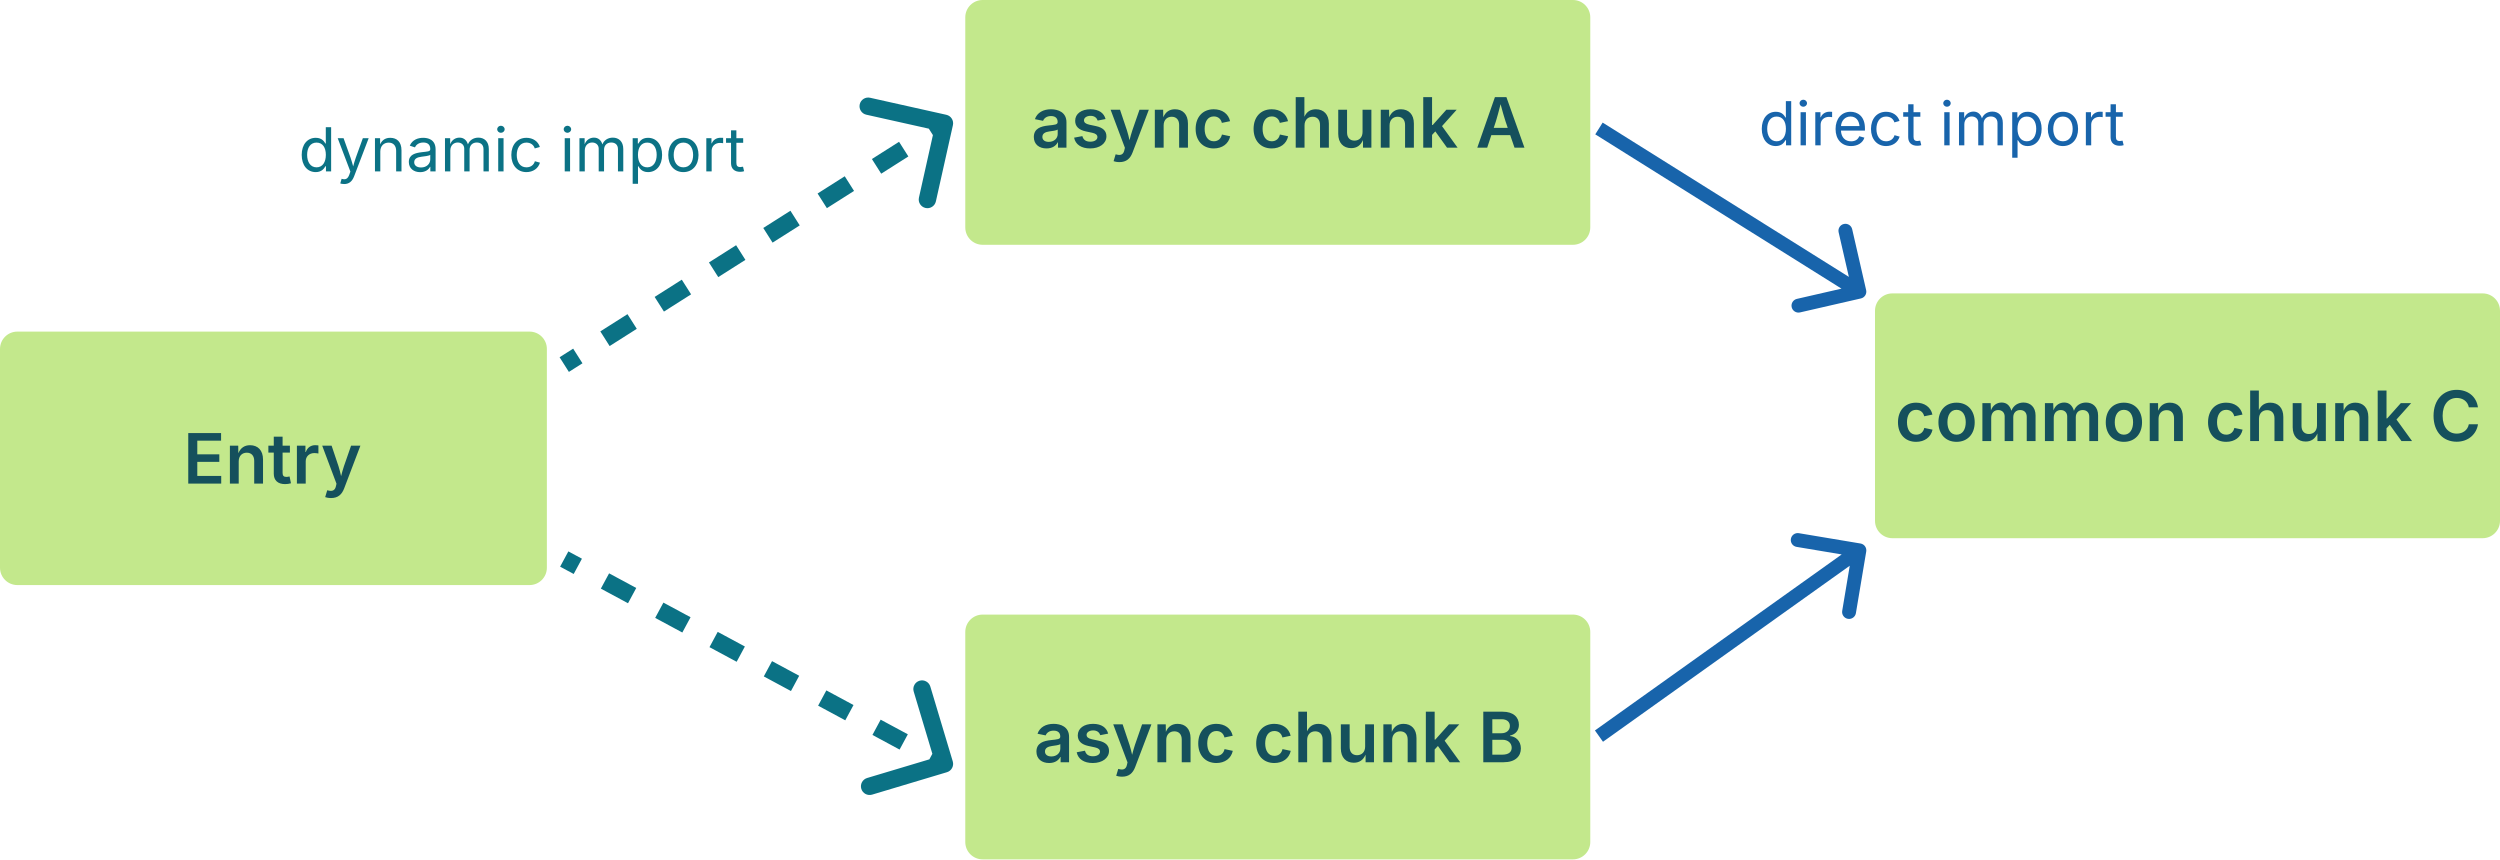
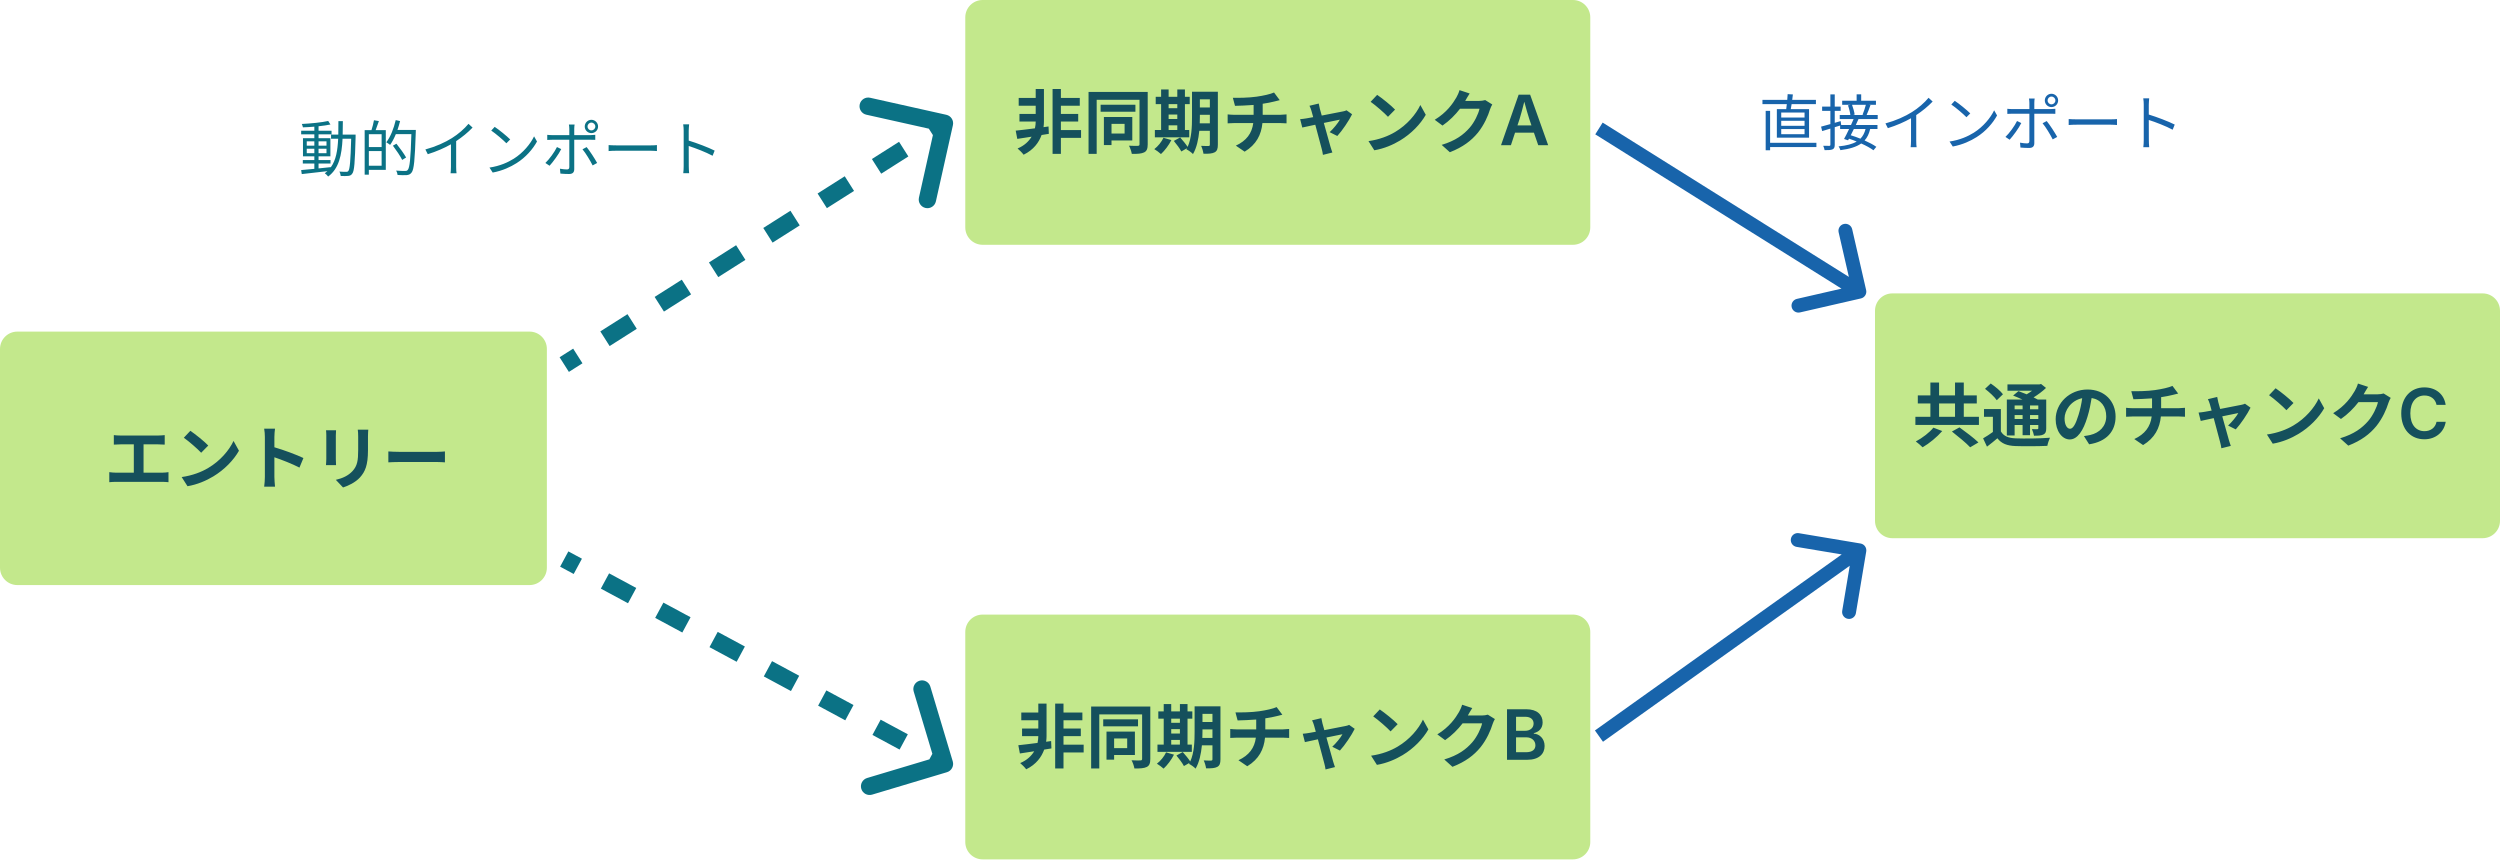
<svg xmlns="http://www.w3.org/2000/svg" viewBox="0 0 1440 495" fill="none">
  <rect y="191" width="315" height="146" rx="10" fill="#C3E88C" />
  <text fill="#15505C" xml:space="preserve" style="white-space: pre" font-family="Inter" font-size="40" font-weight="600" letter-spacing="0em">
-     <tspan x="105.5" y="278.545">Entry</tspan>
+     <tspan x="60" y="278.545">エントリー</tspan>
  </text>
  <rect x="556" width="360" height="141" rx="10" fill="#C3E88C" />
  <text fill="#15505C" xml:space="preserve" style="white-space: pre" font-family="Inter" font-size="40" font-weight="600" letter-spacing="0em">
-     <tspan x="594" y="85.046">async chunk A</tspan>
+     <tspan x="584" y="85.046">非同期チャンクA</tspan>
  </text>
  <rect x="1080" y="169" width="360" height="141" rx="10" fill="#C3E88C" />
  <text fill="#15505C" xml:space="preserve" style="white-space: pre" font-family="Inter" font-size="40" font-weight="600" letter-spacing="0em">
-     <tspan x="1091.5" y="254.045">common chunk C</tspan>
+     <tspan x="1101.5" y="254.045">共通のチャンクC</tspan>
  </text>
  <rect x="556" y="354" width="360" height="141" rx="10" fill="#C3E88C" />
  <text fill="#15505C" xml:space="preserve" style="white-space: pre" font-family="Inter" font-size="40" font-weight="600" letter-spacing="0em">
-     <tspan x="595.5" y="439.045">async chunk B</tspan>
+     <tspan x="585.5" y="439.045">非同期チャンクB</tspan>
  </text>
  <path d="M546.44 71.545C546.741 70.198 545.893 68.861 544.545 68.56L522.587 63.653C521.239 63.352 519.903 64.2 519.602 65.548C519.301 66.895 520.149 68.232 521.496 68.533L541.015 72.895L536.653 92.413C536.352 93.761 537.2 95.097 538.548 95.398C539.895 95.699 541.232 94.851 541.533 93.504L546.44 71.545ZM326.34 212.111L334.161 207.146L331.482 202.925L323.66 207.889L326.34 212.111ZM349.804 197.218L365.447 187.289L362.767 183.068L347.125 192.996L349.804 197.218ZM381.09 177.361L396.733 167.432L394.053 163.211L378.41 173.139L381.09 177.361ZM412.375 157.504L428.018 147.575L425.339 143.354L409.696 153.282L412.375 157.504ZM443.661 137.646L459.304 127.718L456.625 123.496L440.982 133.425L443.661 137.646ZM474.947 117.789L490.59 107.861L487.91 103.639L472.267 113.568L474.947 117.789ZM506.233 97.932L521.875 88.004L519.196 83.782L503.553 93.711L506.233 97.932ZM537.518 78.075L545.34 73.111L542.66 68.889L534.839 73.854L537.518 78.075ZM548.88 72.09C549.482 69.395 547.785 66.723 545.09 66.12L501.174 56.306C498.479 55.704 495.806 57.401 495.203 60.096C494.601 62.791 496.298 65.464 498.993 66.066L538.03 74.789L529.307 113.826C528.704 116.521 530.401 119.194 533.096 119.796C535.791 120.399 538.464 118.702 539.066 116.007L548.88 72.09ZM327.679 214.221L335.501 209.257L330.142 200.814L322.321 205.779L327.679 214.221ZM351.144 199.329L366.787 189.4L361.428 180.957L345.785 190.886L351.144 199.329ZM382.429 179.471L398.072 169.543L392.713 161.1L377.071 171.029L382.429 179.471ZM413.715 159.614L429.358 149.686L423.999 141.243L408.356 151.171L413.715 159.614ZM445.001 139.757L460.644 129.829L455.285 121.386L439.642 131.314L445.001 139.757ZM476.287 119.9L491.929 109.971L486.571 101.529L470.928 111.457L476.287 119.9ZM507.572 100.043L523.215 90.114L517.856 81.671L502.213 91.6L507.572 100.043ZM538.858 80.186L546.679 75.222L541.321 66.778L533.499 71.743L538.858 80.186Z" fill="#0B7285" />
  <path d="M544.718 442.395C546.04 441.998 546.791 440.605 546.395 439.282L539.935 417.729C539.539 416.407 538.145 415.656 536.823 416.052C535.5 416.449 534.749 417.842 535.146 419.165L540.888 438.323L521.729 444.065C520.407 444.461 519.656 445.855 520.052 447.177C520.449 448.5 521.842 449.251 523.165 448.854L544.718 442.395ZM323.814 324.201L331.636 328.415L334.007 324.013L326.186 319.799L323.814 324.201ZM347.278 336.844L362.921 345.272L365.293 340.871L349.65 332.442L347.278 336.844ZM378.564 353.701L394.207 362.129L396.579 357.728L380.936 349.299L378.564 353.701ZM409.85 370.558L425.493 378.987L427.864 374.585L412.222 366.156L409.85 370.558ZM441.136 387.415L456.778 395.844L459.15 391.442L443.507 383.013L441.136 387.415ZM472.421 404.272L488.064 412.701L490.436 408.299L474.793 399.871L472.421 404.272ZM503.707 421.129L519.35 429.558L521.722 425.156L506.079 416.728L503.707 421.129ZM534.993 437.987L542.814 442.201L545.186 437.799L537.364 433.585L534.993 437.987ZM545.435 444.79C548.081 443.997 549.582 441.21 548.79 438.565L535.871 395.459C535.078 392.814 532.291 391.312 529.646 392.105C527 392.898 525.499 395.685 526.292 398.33L537.775 436.646L499.459 448.129C496.814 448.922 495.312 451.709 496.105 454.354C496.898 457 499.685 458.501 502.33 457.708L545.435 444.79ZM322.628 326.402L330.45 330.616L335.193 321.813L327.372 317.598L322.628 326.402ZM346.093 339.045L361.735 347.473L366.479 338.67L350.836 330.241L346.093 339.045ZM377.378 355.902L393.021 364.33L397.765 355.527L382.122 347.098L377.378 355.902ZM408.664 372.759L424.307 381.187L429.05 372.384L413.407 363.955L408.664 372.759ZM439.95 389.616L455.593 398.045L460.336 389.241L444.693 380.813L439.95 389.616ZM471.235 406.473L486.878 414.902L491.622 406.098L475.979 397.67L471.235 406.473ZM502.521 423.33L518.164 431.759L522.907 422.955L507.265 414.527L502.521 423.33ZM533.807 440.187L541.628 444.402L546.372 435.598L538.55 431.384L533.807 440.187Z" fill="#0B7285" />
  <text fill="#0B7285" xml:space="preserve" style="white-space: pre" font-family="Inter" font-size="35" letter-spacing="0em">
-     <tspan x="172" y="98.727">dynamic import</tspan>
+     <tspan x="172" y="98.727">動的インポート</tspan>
  </text>
  <text fill="#1864AB" xml:space="preserve" style="white-space: pre" font-family="Inter" font-size="35" letter-spacing="0em">
-     <tspan x="1013" y="83.727">direct import</tspan>
+     <tspan x="1013" y="83.727">直接インポート</tspan>
  </text>
  <path d="M1071.89 171.899C1074.05 171.404 1075.39 169.258 1074.9 167.105L1066.85 132.017C1066.35 129.864 1064.21 128.519 1062.05 129.014C1059.9 129.508 1058.55 131.654 1059.05 133.807L1066.21 164.996L1035.02 172.154C1032.86 172.648 1031.52 174.795 1032.01 176.948C1032.51 179.101 1034.65 180.446 1036.81 179.952L1071.89 171.899ZM918.876 77.389L1068.88 171.389L1073.12 164.611L923.124 70.611L918.876 77.389Z" fill="#1864AB" />
  <path d="M1074.95 317.66C1075.31 315.481 1073.84 313.419 1071.66 313.055L1036.15 307.114C1033.97 306.75 1031.91 308.22 1031.55 310.399C1031.18 312.578 1032.65 314.64 1034.83 315.004L1066.39 320.285L1061.11 351.846C1060.75 354.025 1062.22 356.087 1064.4 356.452C1066.58 356.816 1068.64 355.345 1069 353.167L1074.95 317.66ZM923.323 427.256L1073.32 320.256L1068.68 313.744L918.677 420.744L923.323 427.256Z" fill="#1864AB" />
</svg>
